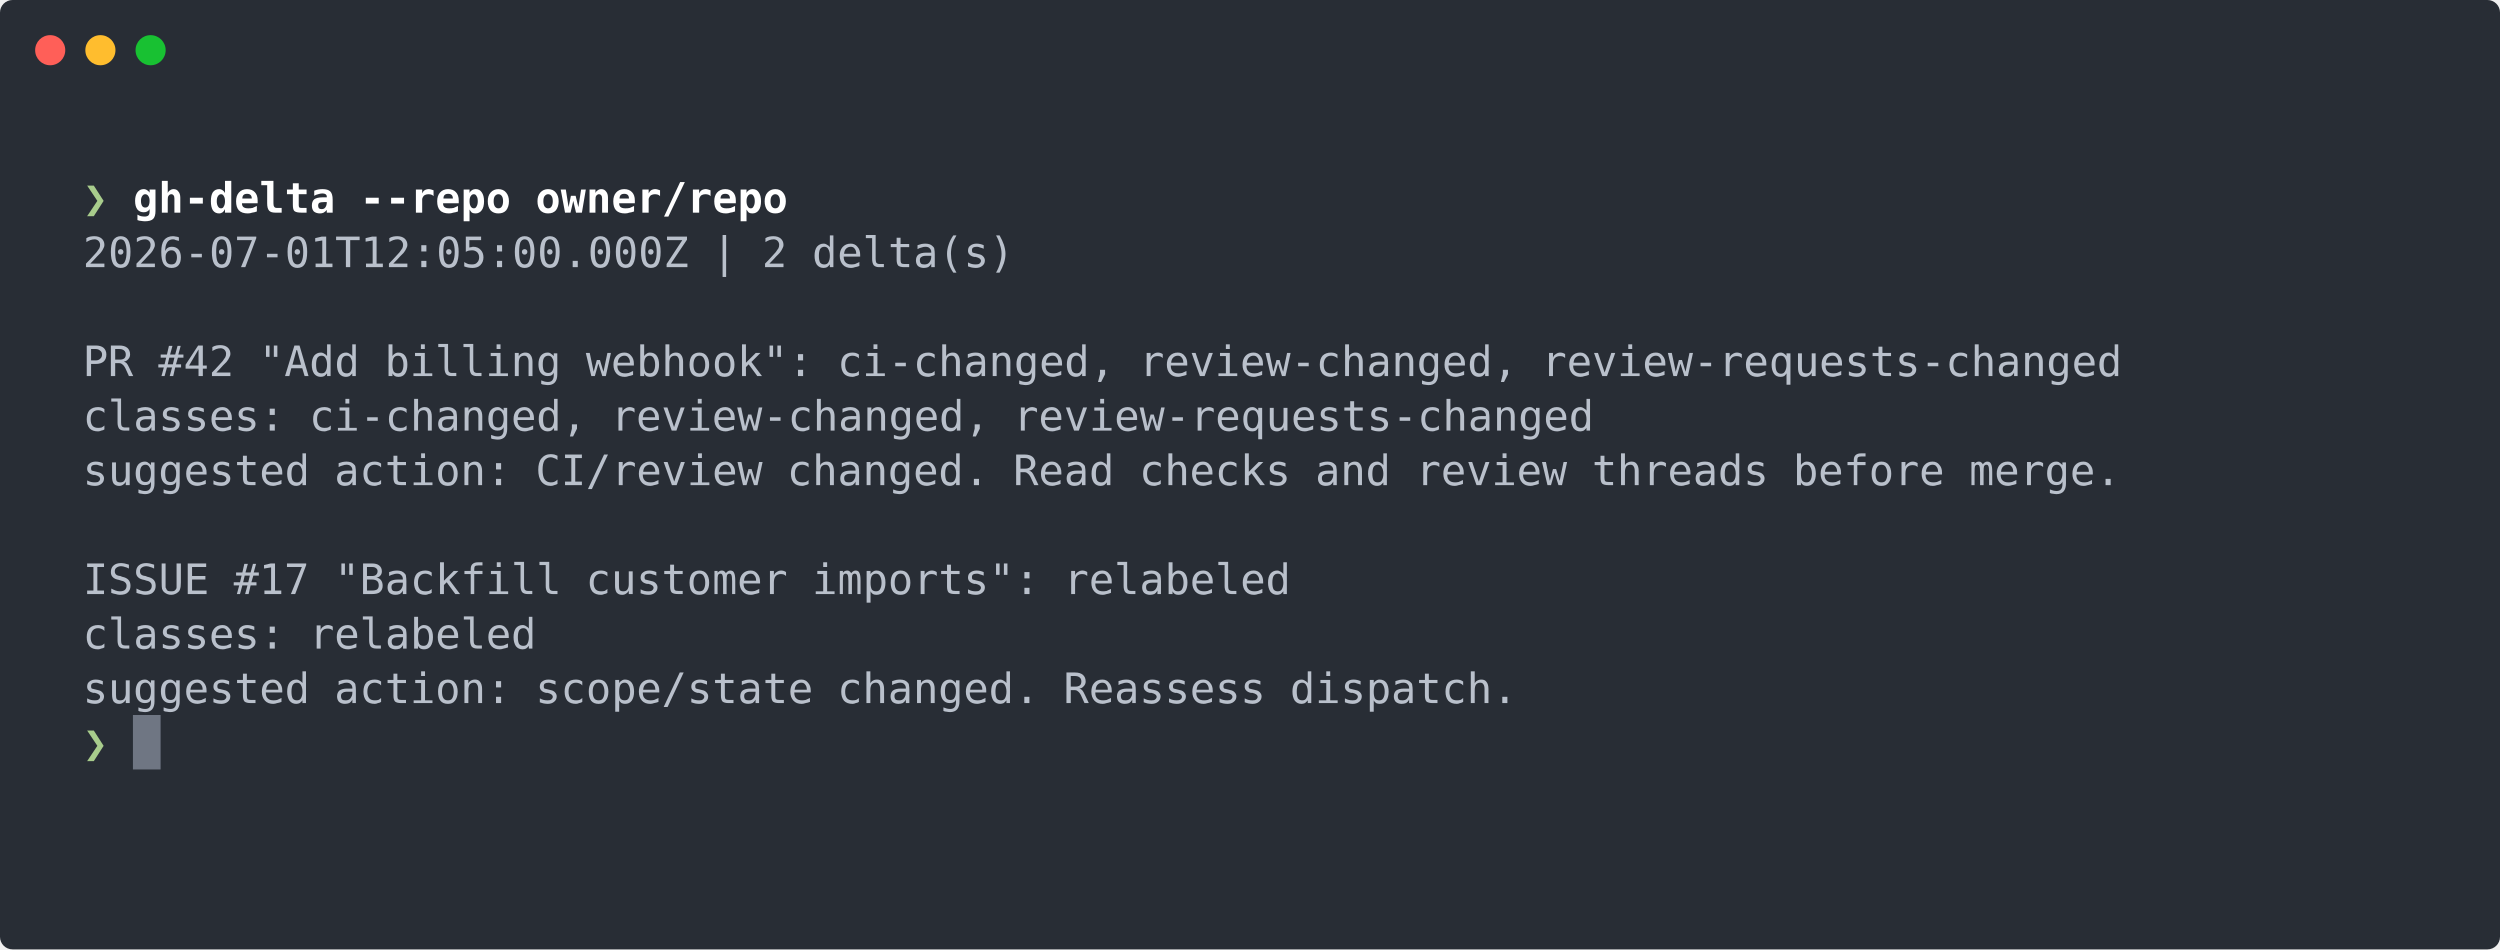
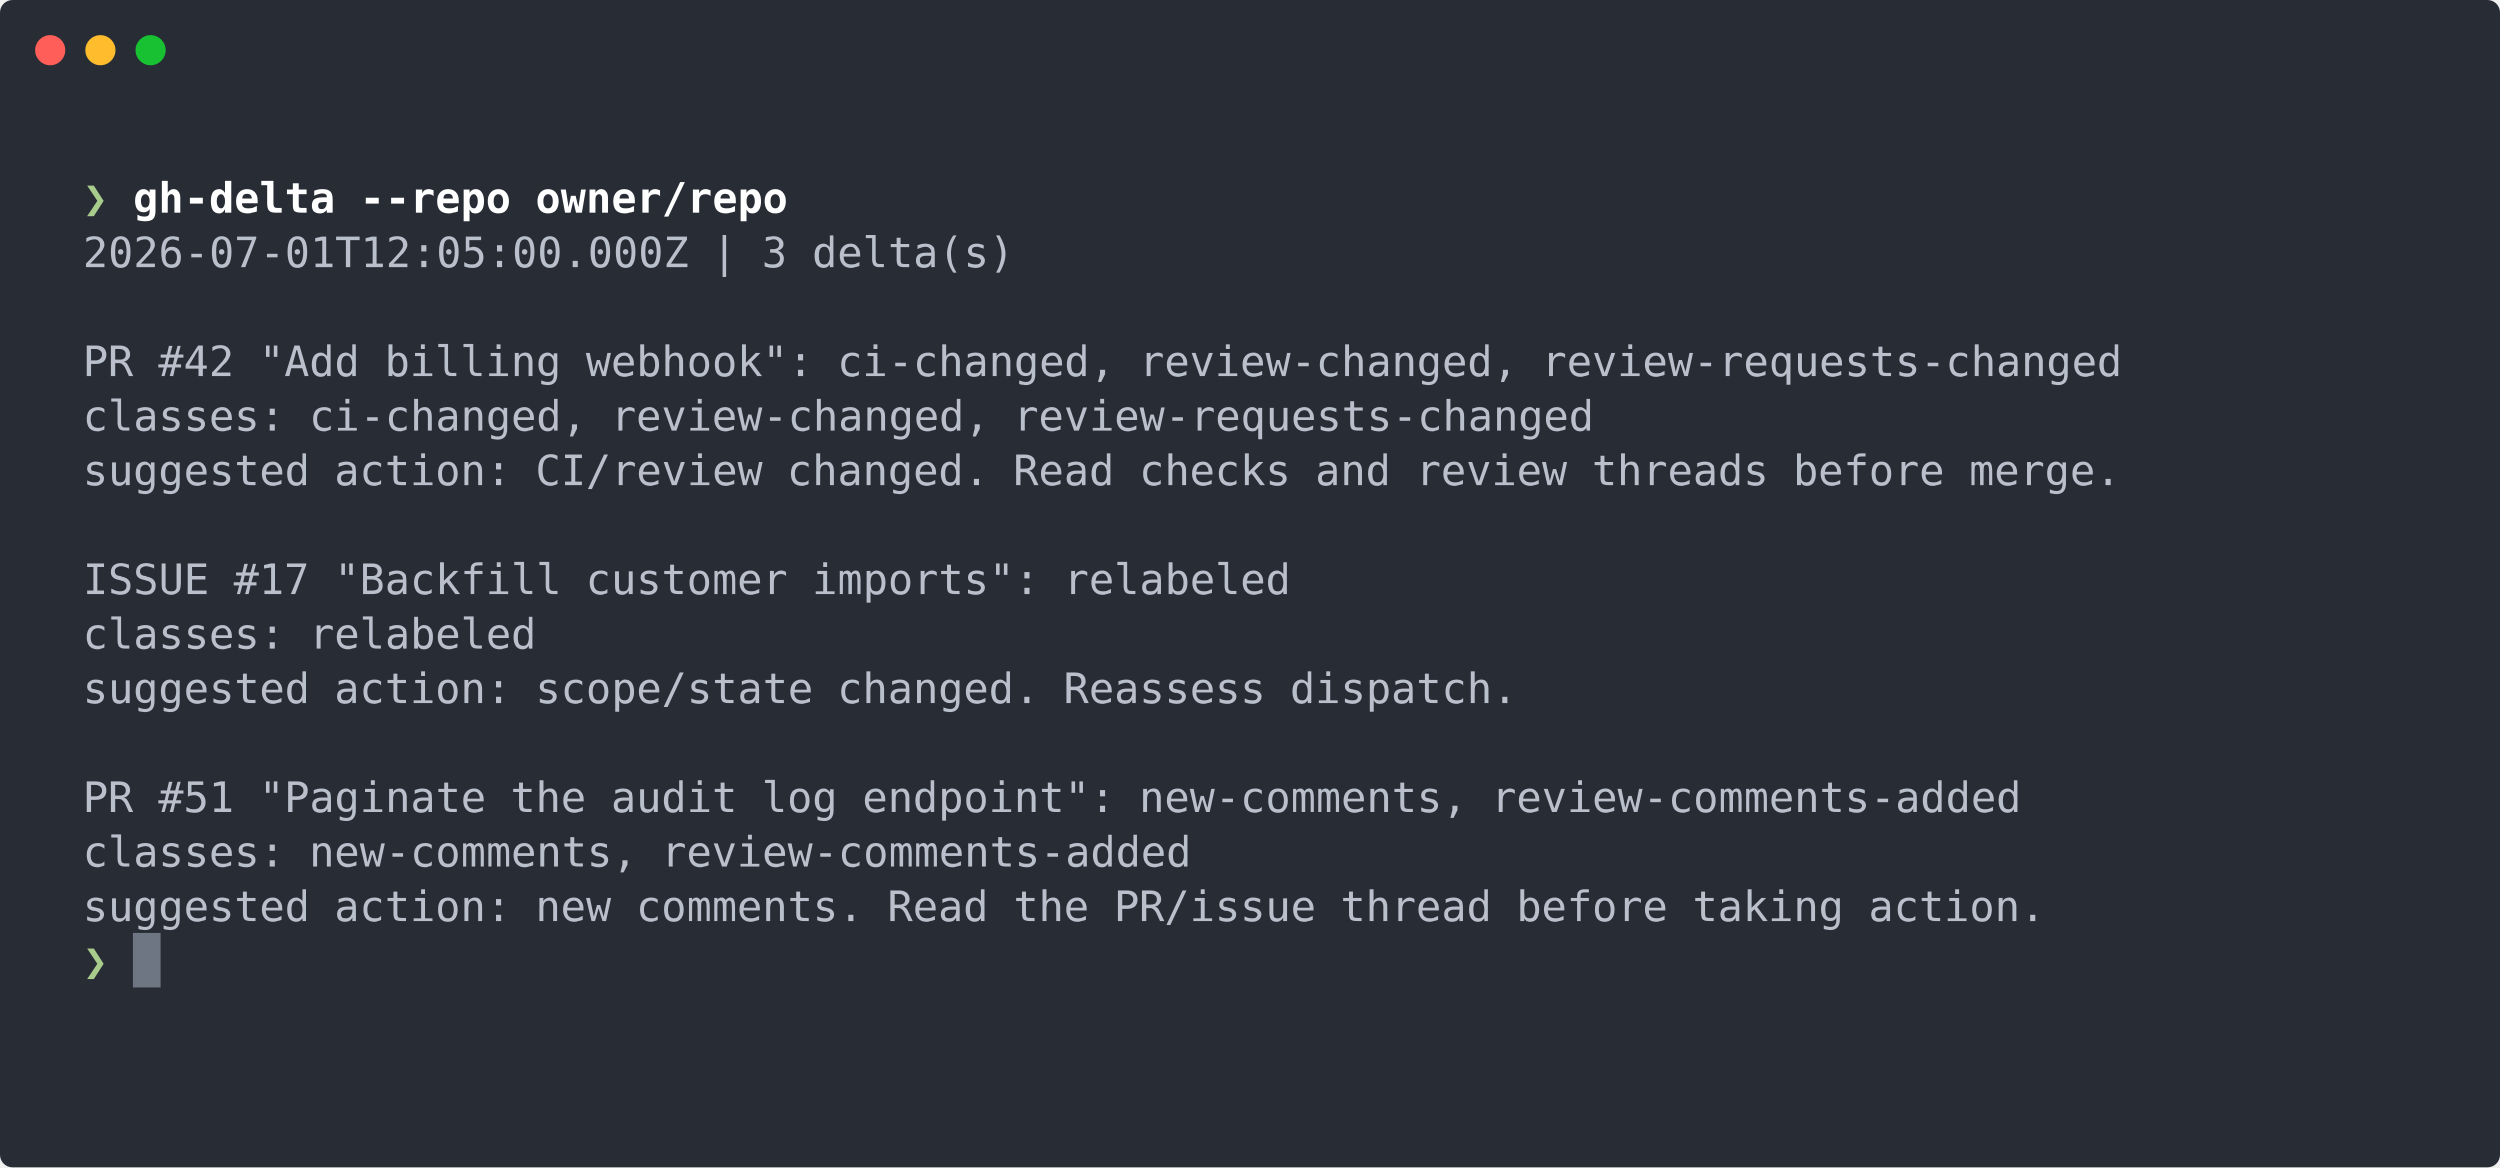
- <svg xmlns="http://www.w3.org/2000/svg" xmlns:xlink="http://www.w3.org/1999/xlink" width="996" height="378.23">
-   <rect width="996" height="378.23" rx="5" ry="5" class="a" />
+ <svg xmlns="http://www.w3.org/2000/svg" xmlns:xlink="http://www.w3.org/1999/xlink" width="996" height="465.07">
+   <rect width="996" height="465.07" rx="5" ry="5" class="a" />
  <svg y="0%" x="0%">
    <circle cx="20" cy="20" r="6" fill="#ff5f58" />
    <circle cx="40" cy="20" r="6" fill="#ffbd2e" />
    <circle cx="60" cy="20" r="6" fill="#18c132" />
  </svg>
-   <svg height="282.23" viewBox="0 0 92 28.223" width="920" x="33" y="68">
+   <svg height="369.07" viewBox="0 0 92 36.907" width="920" x="33" y="68">
    <style>.a{fill:#282d35}.h{fill:#a8cc8c;font-weight:700}.h,.i,.j{white-space:pre}.i{fill:#fff;font-weight:700}.j{fill:#b9c0cb}</style>
    <g font-family="Monaco,Consolas,Menlo,'Bitstream Vera Sans Mono','Powerline Symbols',monospace" font-size="1.67">
      <defs>
        <symbol id="a">
-           <path fill="transparent" d="M0 0h92v13H0z" />
+           <path fill="transparent" d="M0 0h92v17H0z" />
        </symbol>
        <symbol id="b">
          <path fill="#6f7683" d="M0 0h1.102v2.171H0z" />
        </symbol>
      </defs>
-       <path class="a" d="M0 0h92v28.223H0z" />
+       <path class="a" d="M0 0h92v36.907H0z" />
      <svg width="92">
        <svg>
          <use xlink:href="#a" />
-           <use xlink:href="#b" x="1.996" y="21.685" />
+           <use xlink:href="#b" x="1.996" y="30.369" />
          <text y="1.67" class="h">❯</text>
          <text x="2.004" y="1.67" class="i">gh-delta</text>
          <text x="11.022" y="1.67" class="i">--repo</text>
          <text x="18.036" y="1.67" class="i">owner/repo</text>
          <text y="3.841" class="j">2026-07-01T12:05:00.000Z</text>
          <text x="25.05" y="3.841" class="j">|</text>
-           <text x="27.054" y="3.841" class="j">2</text>
+           <text x="27.054" y="3.841" class="j">3</text>
          <text x="29.058" y="3.841" class="j">delta(s)</text>
          <text y="8.183" class="j">PR</text>
          <text x="3.006" y="8.183" class="j">#42</text>
          <text x="7.014" y="8.183" class="j">"Add</text>
          <text x="12.024" y="8.183" class="j">billing</text>
          <text x="20.04" y="8.183" class="j">webhook":</text>
          <text x="30.06" y="8.183" class="j">ci-changed,</text>
          <text x="42.084" y="8.183" class="j">review-changed,</text>
          <text x="58.116" y="8.183" class="j">review-requests-changed</text>
          <text y="10.354" class="j">classes:</text>
          <text x="9.018" y="10.354" class="j">ci-changed,</text>
          <text x="21.042" y="10.354" class="j">review-changed,</text>
          <text x="37.074" y="10.354" class="j">review-requests-changed</text>
          <text y="12.525" class="j">suggested</text>
          <text x="10.02" y="12.525" class="j">action:</text>
          <text x="18.036" y="12.525" class="j">CI/review</text>
          <text x="28.056" y="12.525" class="j">changed.</text>
          <text x="37.074" y="12.525" class="j">Read</text>
          <text x="42.084" y="12.525" class="j">checks</text>
          <text x="49.098" y="12.525" class="j">and</text>
          <text x="53.106" y="12.525" class="j">review</text>
          <text x="60.12" y="12.525" class="j">threads</text>
          <text x="68.136" y="12.525" class="j">before</text>
          <text x="75.15" y="12.525" class="j">merge.</text>
          <text y="16.867" class="j">ISSUE</text>
          <text x="6.012" y="16.867" class="j">#17</text>
          <text x="10.02" y="16.867" class="j">"Backfill</text>
          <text x="20.04" y="16.867" class="j">customer</text>
          <text x="29.058" y="16.867" class="j">imports":</text>
          <text x="39.078" y="16.867" class="j">relabeled</text>
          <text y="19.038" class="j">classes:</text>
          <text x="9.018" y="19.038" class="j">relabeled</text>
          <text y="21.209" class="j">suggested</text>
          <text x="10.02" y="21.209" class="j">action:</text>
          <text x="18.036" y="21.209" class="j">scope/state</text>
          <text x="30.06" y="21.209" class="j">changed.</text>
          <text x="39.078" y="21.209" class="j">Reassess</text>
          <text x="48.096" y="21.209" class="j">dispatch.</text>
-           <text y="23.38" class="h">❯</text>
+           <text y="25.551" class="j">PR</text>
+           <text x="3.006" y="25.551" class="j">#51</text>
+           <text x="7.014" y="25.551" class="j">"Paginate</text>
+           <text x="17.034" y="25.551" class="j">the</text>
+           <text x="21.042" y="25.551" class="j">audit</text>
+           <text x="27.054" y="25.551" class="j">log</text>
+           <text x="31.062" y="25.551" class="j">endpoint":</text>
+           <text x="42.084" y="25.551" class="j">new-comments,</text>
+           <text x="56.112" y="25.551" class="j">review-comments-added</text>
+           <text y="27.722" class="j">classes:</text>
+           <text x="9.018" y="27.722" class="j">new-comments,</text>
+           <text x="23.046" y="27.722" class="j">review-comments-added</text>
+           <text y="29.893" class="j">suggested</text>
+           <text x="10.02" y="29.893" class="j">action:</text>
+           <text x="18.036" y="29.893" class="j">new</text>
+           <text x="22.044" y="29.893" class="j">comments.</text>
+           <text x="32.064" y="29.893" class="j">Read</text>
+           <text x="37.074" y="29.893" class="j">the</text>
+           <text x="41.082" y="29.893" class="j">PR/issue</text>
+           <text x="50.1" y="29.893" class="j">thread</text>
+           <text x="57.114" y="29.893" class="j">before</text>
+           <text x="64.128" y="29.893" class="j">taking</text>
+           <text x="71.142" y="29.893" class="j">action.</text>
+           <text y="32.064" class="h">❯</text>
        </svg>
      </svg>
    </g>
  </svg>
</svg>
